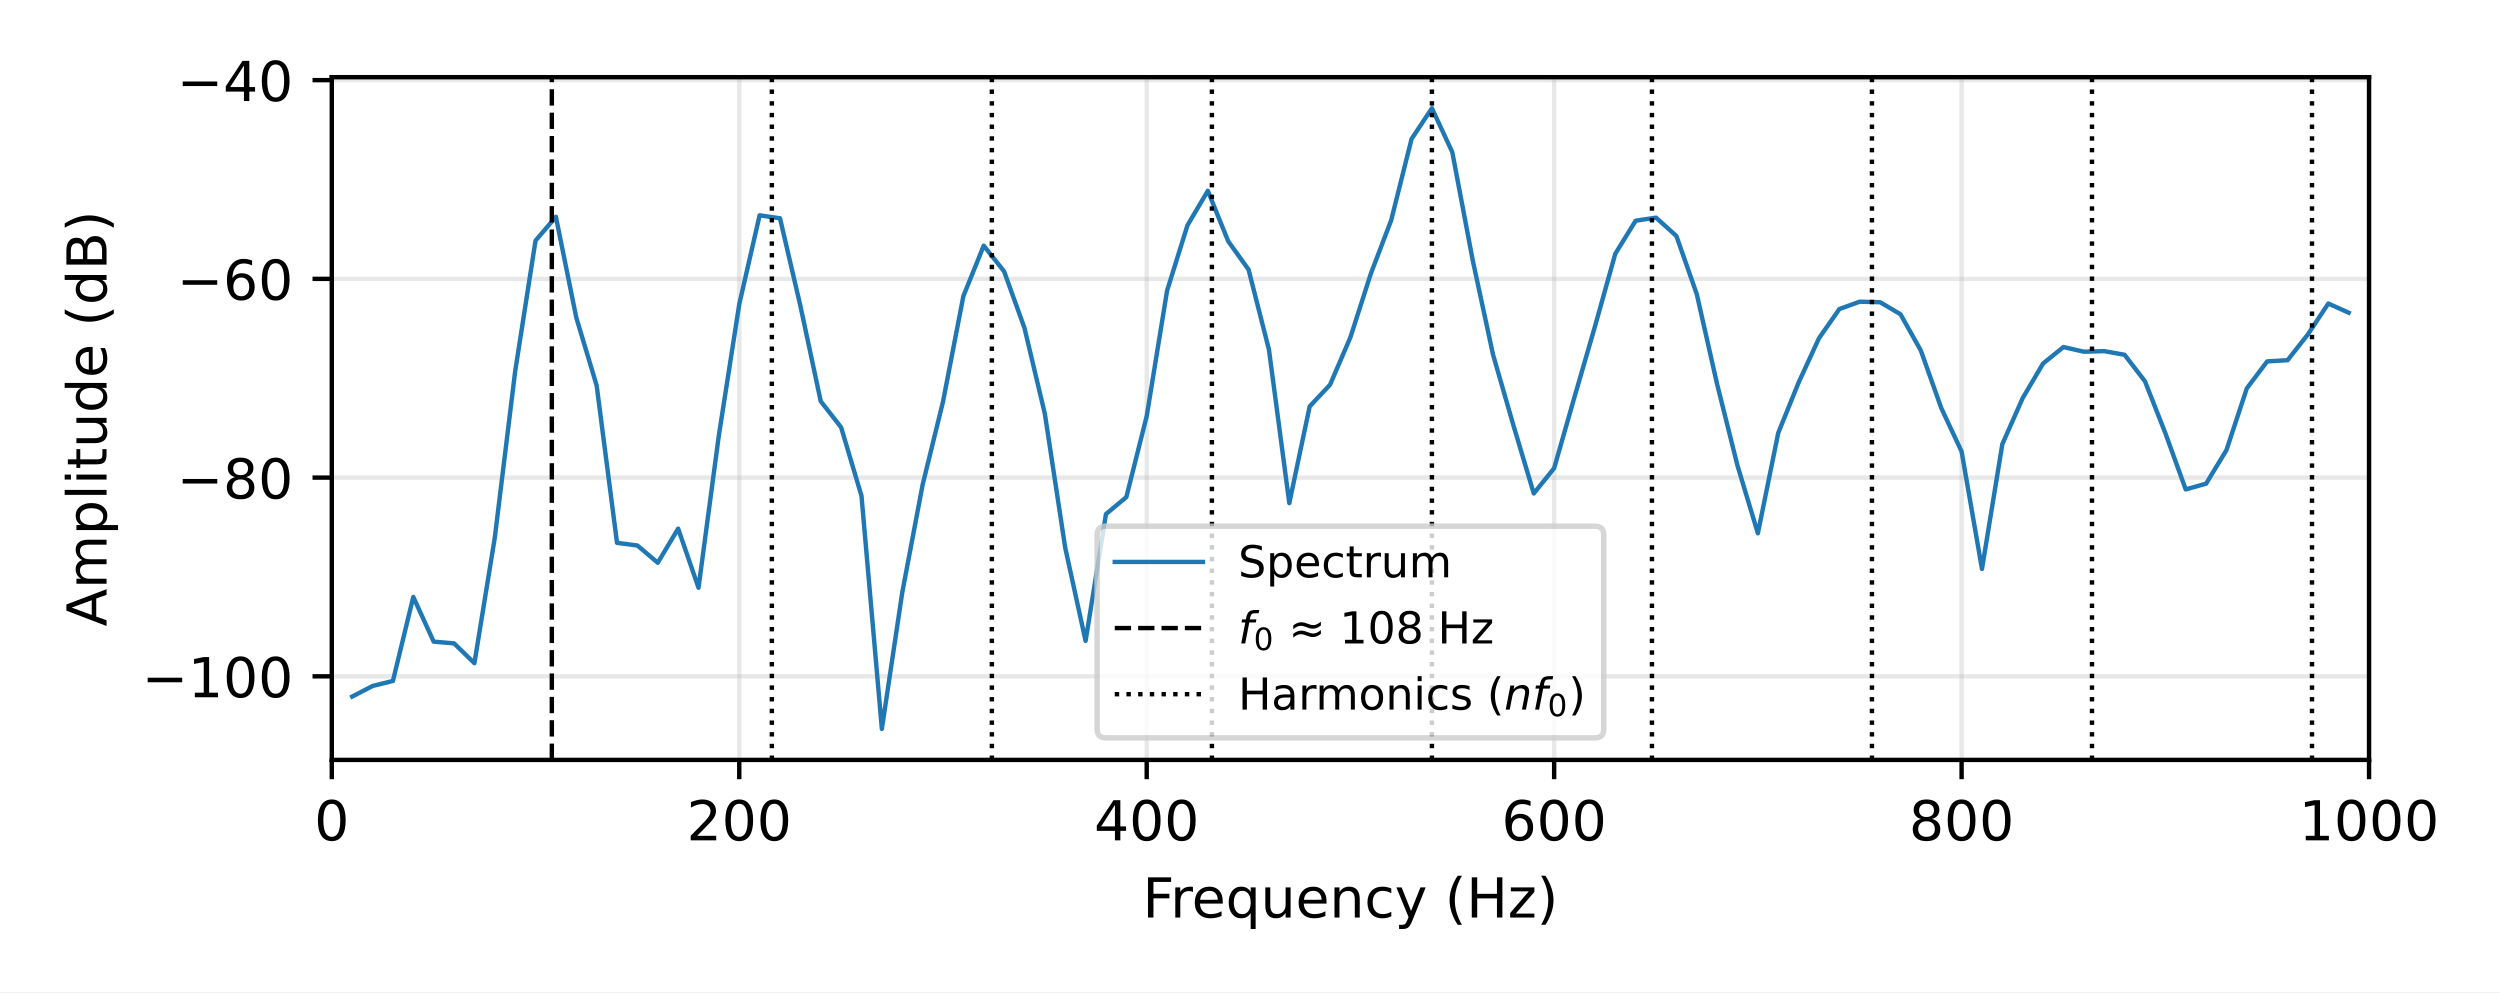
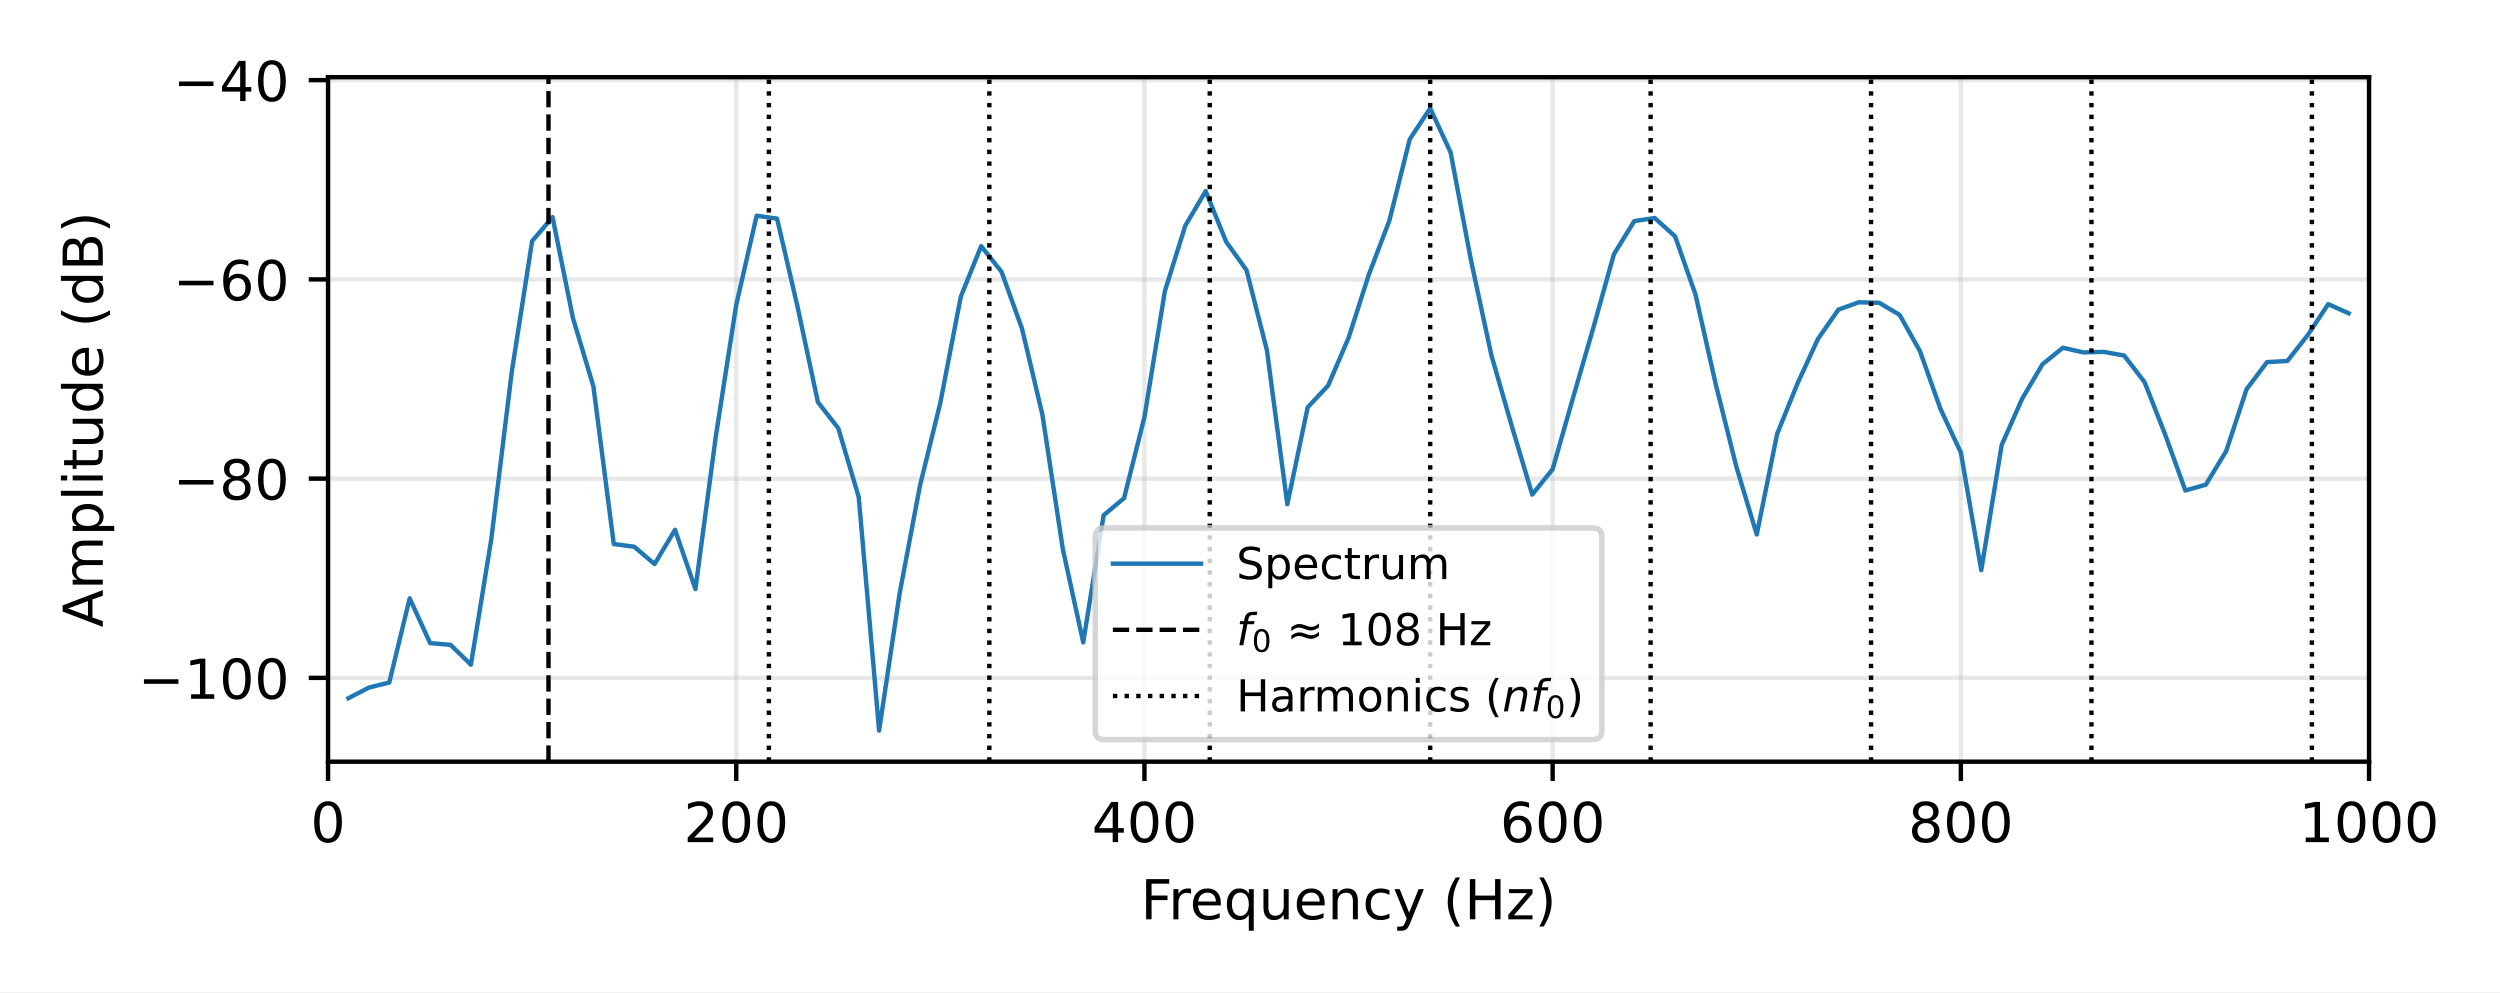
<svg xmlns="http://www.w3.org/2000/svg" xmlns:xlink="http://www.w3.org/1999/xlink" width="453.6pt" height="180pt" viewBox="0 0 453.6 180" version="1.1">
  <defs>
    <style type="text/css">*{stroke-linejoin: round; stroke-linecap: butt}</style>
  </defs>
  <g id="figure_1">
    <g id="patch_1">
      <path d="M 0 180  L 453.6 180  L 453.6 0  L 0 0  z " style="fill: #ffffff" />
    </g>
    <g id="axes_1">
      <g id="patch_2">
-         <path d="M 60.202 137.878  L 429.84 137.878  L 429.84 14.005  L 60.202 14.005  z " style="fill: #ffffff" />
+         <path d="M 59.52 138.2  L 429.84 138.2  L 429.84 14.005  L 59.52 14.005  z " style="fill: #ffffff" />
      </g>
      <g id="matplotlib.axis_1">
        <g id="xtick_1">
          <g id="line2d_1">
-             <path d="M 60.202 137.878  L 60.202 14.005  " clip-path="url(#p011ac6bbc1)" style="fill: none; stroke: #b0b0b0; stroke-opacity: 0.3; stroke-width: 0.8; stroke-linecap: square" />
+             <path d="M 59.52 138.2  L 59.52 14.005  " clip-path="url(#p147ba88e51)" style="fill: none; stroke: #b0b0b0; stroke-opacity: 0.3; stroke-width: 0.8; stroke-linecap: square" />
          </g>
          <g id="line2d_2">
            <defs>
-               <path id="mc3585cb351" d="M 0 0  L 0 3.5  " style="stroke: #000000; stroke-width: 0.8" />
-             </defs>
-             <g>
-               <use xlink:href="#mc3585cb351" x="60.202" y="137.878" style="stroke: #000000; stroke-width: 0.8" />
+               <path id="m2c1918a9ca" d="M 0 0  L 0 3.5  " style="stroke: #000000; stroke-width: 0.8" />
+             </defs>
+             <g>
+               <use xlink:href="#m2c1918a9ca" x="59.52" y="138.2" style="stroke: #000000; stroke-width: 0.8" />
            </g>
          </g>
          <g id="text_1">
-             <g transform="translate(57.02109 152.4753) scale(0.1 -0.1)">
+             <g transform="translate(56.33875 152.7977) scale(0.1 -0.1)">
              <defs>
                <path id="DejaVuSans-13" d="M 2034 4250  Q 1547 4250 1301 3770  Q 1056 3291 1056 2328  Q 1056 1369 1301 889  Q 1547 409 2034 409  Q 2525 409 2770 889  Q 3016 1369 3016 2328  Q 3016 3291 2770 3770  Q 2525 4250 2034 4250  z M 2034 4750  Q 2819 4750 3233 4129  Q 3647 3509 3647 2328  Q 3647 1150 3233 529  Q 2819 -91 2034 -91  Q 1250 -91 836 529  Q 422 1150 422 2328  Q 422 3509 836 4129  Q 1250 4750 2034 4750  z " transform="scale(0.015625)" />
              </defs>
              <use xlink:href="#DejaVuSans-13" />
            </g>
          </g>
        </g>
        <g id="xtick_2">
          <g id="line2d_3">
-             <path d="M 134.13 137.878  L 134.13 14.005  " clip-path="url(#p011ac6bbc1)" style="fill: none; stroke: #b0b0b0; stroke-opacity: 0.3; stroke-width: 0.8; stroke-linecap: square" />
+             <path d="M 133.584 138.2  L 133.584 14.005  " clip-path="url(#p147ba88e51)" style="fill: none; stroke: #b0b0b0; stroke-opacity: 0.3; stroke-width: 0.8; stroke-linecap: square" />
          </g>
          <g id="line2d_4">
            <g>
-               <use xlink:href="#mc3585cb351" x="134.13" y="137.878" style="stroke: #000000; stroke-width: 0.8" />
+               <use xlink:href="#m2c1918a9ca" x="133.584" y="138.2" style="stroke: #000000; stroke-width: 0.8" />
            </g>
          </g>
          <g id="text_2">
-             <g transform="translate(124.5861 152.4753) scale(0.1 -0.1)">
+             <g transform="translate(124.0403 152.7977) scale(0.1 -0.1)">
              <defs>
                <path id="DejaVuSans-15" d="M 1228 531  L 3431 531  L 3431 0  L 469 0  L 469 531  Q 828 903 1448 1529  Q 2069 2156 2228 2338  Q 2531 2678 2651 2914  Q 2772 3150 2772 3378  Q 2772 3750 2511 3984  Q 2250 4219 1831 4219  Q 1534 4219 1204 4116  Q 875 4013 500 3803  L 500 4441  Q 881 4594 1212 4672  Q 1544 4750 1819 4750  Q 2544 4750 2975 4387  Q 3406 4025 3406 3419  Q 3406 3131 3298 2873  Q 3191 2616 2906 2266  Q 2828 2175 2409 1742  Q 1991 1309 1228 531  z " transform="scale(0.015625)" />
              </defs>
              <use xlink:href="#DejaVuSans-15" />
              <use xlink:href="#DejaVuSans-13" transform="translate(63.625 0)" />
              <use xlink:href="#DejaVuSans-13" transform="translate(127.25 0)" />
            </g>
          </g>
        </g>
        <g id="xtick_3">
          <g id="line2d_5">
-             <path d="M 208.057 137.878  L 208.057 14.005  " clip-path="url(#p011ac6bbc1)" style="fill: none; stroke: #b0b0b0; stroke-opacity: 0.3; stroke-width: 0.8; stroke-linecap: square" />
+             <path d="M 207.648 138.2  L 207.648 14.005  " clip-path="url(#p147ba88e51)" style="fill: none; stroke: #b0b0b0; stroke-opacity: 0.3; stroke-width: 0.8; stroke-linecap: square" />
          </g>
          <g id="line2d_6">
            <g>
-               <use xlink:href="#mc3585cb351" x="208.057" y="137.878" style="stroke: #000000; stroke-width: 0.8" />
+               <use xlink:href="#m2c1918a9ca" x="207.648" y="138.2" style="stroke: #000000; stroke-width: 0.8" />
            </g>
          </g>
          <g id="text_3">
-             <g transform="translate(198.5137 152.4753) scale(0.1 -0.1)">
+             <g transform="translate(198.1043 152.7977) scale(0.1 -0.1)">
              <defs>
                <path id="DejaVuSans-17" d="M 2419 4116  L 825 1625  L 2419 1625  L 2419 4116  z M 2253 4666  L 3047 4666  L 3047 1625  L 3713 1625  L 3713 1100  L 3047 1100  L 3047 0  L 2419 0  L 2419 1100  L 313 1100  L 313 1709  L 2253 4666  z " transform="scale(0.015625)" />
              </defs>
              <use xlink:href="#DejaVuSans-17" />
              <use xlink:href="#DejaVuSans-13" transform="translate(63.625 0)" />
              <use xlink:href="#DejaVuSans-13" transform="translate(127.25 0)" />
            </g>
          </g>
        </g>
        <g id="xtick_4">
          <g id="line2d_7">
-             <path d="M 281.985 137.878  L 281.985 14.005  " clip-path="url(#p011ac6bbc1)" style="fill: none; stroke: #b0b0b0; stroke-opacity: 0.3; stroke-width: 0.8; stroke-linecap: square" />
+             <path d="M 281.712 138.2  L 281.712 14.005  " clip-path="url(#p147ba88e51)" style="fill: none; stroke: #b0b0b0; stroke-opacity: 0.3; stroke-width: 0.8; stroke-linecap: square" />
          </g>
          <g id="line2d_8">
            <g>
-               <use xlink:href="#mc3585cb351" x="281.985" y="137.878" style="stroke: #000000; stroke-width: 0.8" />
+               <use xlink:href="#m2c1918a9ca" x="281.712" y="138.2" style="stroke: #000000; stroke-width: 0.8" />
            </g>
          </g>
          <g id="text_4">
-             <g transform="translate(272.4412 152.4753) scale(0.1 -0.1)">
+             <g transform="translate(272.1683 152.7977) scale(0.1 -0.1)">
              <defs>
                <path id="DejaVuSans-19" d="M 2113 2584  Q 1688 2584 1439 2293  Q 1191 2003 1191 1497  Q 1191 994 1439 701  Q 1688 409 2113 409  Q 2538 409 2786 701  Q 3034 994 3034 1497  Q 3034 2003 2786 2293  Q 2538 2584 2113 2584  z M 3366 4563  L 3366 3988  Q 3128 4100 2886 4159  Q 2644 4219 2406 4219  Q 1781 4219 1451 3797  Q 1122 3375 1075 2522  Q 1259 2794 1537 2939  Q 1816 3084 2150 3084  Q 2853 3084 3261 2657  Q 3669 2231 3669 1497  Q 3669 778 3244 343  Q 2819 -91 2113 -91  Q 1303 -91 875 529  Q 447 1150 447 2328  Q 447 3434 972 4092  Q 1497 4750 2381 4750  Q 2619 4750 2861 4703  Q 3103 4656 3366 4563  z " transform="scale(0.015625)" />
              </defs>
              <use xlink:href="#DejaVuSans-19" />
              <use xlink:href="#DejaVuSans-13" transform="translate(63.625 0)" />
              <use xlink:href="#DejaVuSans-13" transform="translate(127.25 0)" />
            </g>
          </g>
        </g>
        <g id="xtick_5">
          <g id="line2d_9">
-             <path d="M 355.912 137.878  L 355.912 14.005  " clip-path="url(#p011ac6bbc1)" style="fill: none; stroke: #b0b0b0; stroke-opacity: 0.3; stroke-width: 0.8; stroke-linecap: square" />
+             <path d="M 355.776 138.2  L 355.776 14.005  " clip-path="url(#p147ba88e51)" style="fill: none; stroke: #b0b0b0; stroke-opacity: 0.3; stroke-width: 0.8; stroke-linecap: square" />
          </g>
          <g id="line2d_10">
            <g>
-               <use xlink:href="#mc3585cb351" x="355.912" y="137.878" style="stroke: #000000; stroke-width: 0.8" />
+               <use xlink:href="#m2c1918a9ca" x="355.776" y="138.2" style="stroke: #000000; stroke-width: 0.8" />
            </g>
          </g>
          <g id="text_5">
-             <g transform="translate(346.3687 152.4753) scale(0.1 -0.1)">
+             <g transform="translate(346.2323 152.7977) scale(0.1 -0.1)">
              <defs>
                <path id="DejaVuSans-1b" d="M 2034 2216  Q 1584 2216 1326 1975  Q 1069 1734 1069 1313  Q 1069 891 1326 650  Q 1584 409 2034 409  Q 2484 409 2743 651  Q 3003 894 3003 1313  Q 3003 1734 2745 1975  Q 2488 2216 2034 2216  z M 1403 2484  Q 997 2584 770 2862  Q 544 3141 544 3541  Q 544 4100 942 4425  Q 1341 4750 2034 4750  Q 2731 4750 3128 4425  Q 3525 4100 3525 3541  Q 3525 3141 3298 2862  Q 3072 2584 2669 2484  Q 3125 2378 3379 2068  Q 3634 1759 3634 1313  Q 3634 634 3220 271  Q 2806 -91 2034 -91  Q 1263 -91 848 271  Q 434 634 434 1313  Q 434 1759 690 2068  Q 947 2378 1403 2484  z M 1172 3481  Q 1172 3119 1398 2916  Q 1625 2713 2034 2713  Q 2441 2713 2670 2916  Q 2900 3119 2900 3481  Q 2900 3844 2670 4047  Q 2441 4250 2034 4250  Q 1625 4250 1398 4047  Q 1172 3844 1172 3481  z " transform="scale(0.015625)" />
              </defs>
              <use xlink:href="#DejaVuSans-1b" />
              <use xlink:href="#DejaVuSans-13" transform="translate(63.625 0)" />
              <use xlink:href="#DejaVuSans-13" transform="translate(127.25 0)" />
            </g>
          </g>
        </g>
        <g id="xtick_6">
          <g id="line2d_11">
-             <path d="M 429.84 137.878  L 429.84 14.005  " clip-path="url(#p011ac6bbc1)" style="fill: none; stroke: #b0b0b0; stroke-opacity: 0.3; stroke-width: 0.8; stroke-linecap: square" />
+             <path d="M 429.84 138.2  L 429.84 14.005  " clip-path="url(#p147ba88e51)" style="fill: none; stroke: #b0b0b0; stroke-opacity: 0.3; stroke-width: 0.8; stroke-linecap: square" />
          </g>
          <g id="line2d_12">
            <g>
-               <use xlink:href="#mc3585cb351" x="429.84" y="137.878" style="stroke: #000000; stroke-width: 0.8" />
+               <use xlink:href="#m2c1918a9ca" x="429.84" y="138.2" style="stroke: #000000; stroke-width: 0.8" />
            </g>
          </g>
          <g id="text_6">
-             <g transform="translate(417.115 152.4753) scale(0.1 -0.1)">
+             <g transform="translate(417.115 152.7977) scale(0.1 -0.1)">
              <defs>
                <path id="DejaVuSans-14" d="M 794 531  L 1825 531  L 1825 4091  L 703 3866  L 703 4441  L 1819 4666  L 2450 4666  L 2450 531  L 3481 531  L 3481 0  L 794 0  L 794 531  z " transform="scale(0.015625)" />
              </defs>
              <use xlink:href="#DejaVuSans-14" />
              <use xlink:href="#DejaVuSans-13" transform="translate(63.625 0)" />
              <use xlink:href="#DejaVuSans-13" transform="translate(127.25 0)" />
              <use xlink:href="#DejaVuSans-13" transform="translate(190.875 0)" />
            </g>
          </g>
        </g>
        <g id="text_7">
-           <g transform="translate(207.3157 166.4753) scale(0.1 -0.1)">
+           <g transform="translate(206.9745 166.7977) scale(0.1 -0.1)">
            <defs>
              <path id="DejaVuSans-29" d="M 628 4666  L 3309 4666  L 3309 4134  L 1259 4134  L 1259 2759  L 3109 2759  L 3109 2228  L 1259 2228  L 1259 0  L 628 0  L 628 4666  z " transform="scale(0.015625)" />
              <path id="DejaVuSans-55" d="M 2631 2963  Q 2534 3019 2420 3045  Q 2306 3072 2169 3072  Q 1681 3072 1420 2755  Q 1159 2438 1159 1844  L 1159 0  L 581 0  L 581 3500  L 1159 3500  L 1159 2956  Q 1341 3275 1631 3429  Q 1922 3584 2338 3584  Q 2397 3584 2469 3576  Q 2541 3569 2628 3553  L 2631 2963  z " transform="scale(0.015625)" />
              <path id="DejaVuSans-48" d="M 3597 1894  L 3597 1613  L 953 1613  Q 991 1019 1311 708  Q 1631 397 2203 397  Q 2534 397 2845 478  Q 3156 559 3463 722  L 3463 178  Q 3153 47 2828 -22  Q 2503 -91 2169 -91  Q 1331 -91 842 396  Q 353 884 353 1716  Q 353 2575 817 3079  Q 1281 3584 2069 3584  Q 2775 3584 3186 3129  Q 3597 2675 3597 1894  z M 3022 2063  Q 3016 2534 2758 2815  Q 2500 3097 2075 3097  Q 1594 3097 1305 2825  Q 1016 2553 972 2059  L 3022 2063  z " transform="scale(0.015625)" />
              <path id="DejaVuSans-54" d="M 947 1747  Q 947 1113 1208 752  Q 1469 391 1925 391  Q 2381 391 2643 752  Q 2906 1113 2906 1747  Q 2906 2381 2643 2742  Q 2381 3103 1925 3103  Q 1469 3103 1208 2742  Q 947 2381 947 1747  z M 2906 525  Q 2725 213 2448 61  Q 2172 -91 1784 -91  Q 1150 -91 751 415  Q 353 922 353 1747  Q 353 2572 751 3078  Q 1150 3584 1784 3584  Q 2172 3584 2448 3432  Q 2725 3281 2906 2969  L 2906 3500  L 3481 3500  L 3481 -1331  L 2906 -1331  L 2906 525  z " transform="scale(0.015625)" />
              <path id="DejaVuSans-58" d="M 544 1381  L 544 3500  L 1119 3500  L 1119 1403  Q 1119 906 1312 657  Q 1506 409 1894 409  Q 2359 409 2629 706  Q 2900 1003 2900 1516  L 2900 3500  L 3475 3500  L 3475 0  L 2900 0  L 2900 538  Q 2691 219 2414 64  Q 2138 -91 1772 -91  Q 1169 -91 856 284  Q 544 659 544 1381  z M 1991 3584  L 1991 3584  z " transform="scale(0.015625)" />
              <path id="DejaVuSans-51" d="M 3513 2113  L 3513 0  L 2938 0  L 2938 2094  Q 2938 2591 2744 2837  Q 2550 3084 2163 3084  Q 1697 3084 1428 2787  Q 1159 2491 1159 1978  L 1159 0  L 581 0  L 581 3500  L 1159 3500  L 1159 2956  Q 1366 3272 1645 3428  Q 1925 3584 2291 3584  Q 2894 3584 3203 3211  Q 3513 2838 3513 2113  z " transform="scale(0.015625)" />
              <path id="DejaVuSans-46" d="M 3122 3366  L 3122 2828  Q 2878 2963 2633 3030  Q 2388 3097 2138 3097  Q 1578 3097 1268 2742  Q 959 2388 959 1747  Q 959 1106 1268 751  Q 1578 397 2138 397  Q 2388 397 2633 464  Q 2878 531 3122 666  L 3122 134  Q 2881 22 2623 -34  Q 2366 -91 2075 -91  Q 1284 -91 818 406  Q 353 903 353 1747  Q 353 2603 823 3093  Q 1294 3584 2113 3584  Q 2378 3584 2631 3529  Q 2884 3475 3122 3366  z " transform="scale(0.015625)" />
              <path id="DejaVuSans-5c" d="M 2059 -325  Q 1816 -950 1584 -1140  Q 1353 -1331 966 -1331  L 506 -1331  L 506 -850  L 844 -850  Q 1081 -850 1212 -737  Q 1344 -625 1503 -206  L 1606 56  L 191 3500  L 800 3500  L 1894 763  L 2988 3500  L 3597 3500  L 2059 -325  z " transform="scale(0.015625)" />
              <path id="DejaVuSans-3" transform="scale(0.015625)" />
              <path id="DejaVuSans-b" d="M 1984 4856  Q 1566 4138 1362 3434  Q 1159 2731 1159 2009  Q 1159 1288 1364 580  Q 1569 -128 1984 -844  L 1484 -844  Q 1016 -109 783 600  Q 550 1309 550 2009  Q 550 2706 781 3412  Q 1013 4119 1484 4856  L 1984 4856  z " transform="scale(0.015625)" />
              <path id="DejaVuSans-2b" d="M 628 4666  L 1259 4666  L 1259 2753  L 3553 2753  L 3553 4666  L 4184 4666  L 4184 0  L 3553 0  L 3553 2222  L 1259 2222  L 1259 0  L 628 0  L 628 4666  z " transform="scale(0.015625)" />
              <path id="DejaVuSans-5d" d="M 353 3500  L 3084 3500  L 3084 2975  L 922 459  L 3084 459  L 3084 0  L 275 0  L 275 525  L 2438 3041  L 353 3041  L 353 3500  z " transform="scale(0.015625)" />
              <path id="DejaVuSans-c" d="M 513 4856  L 1013 4856  Q 1481 4119 1714 3412  Q 1947 2706 1947 2009  Q 1947 1309 1714 600  Q 1481 -109 1013 -844  L 513 -844  Q 928 -128 1133 580  Q 1338 1288 1338 2009  Q 1338 2731 1133 3434  Q 928 4138 513 4856  z " transform="scale(0.015625)" />
            </defs>
            <use xlink:href="#DejaVuSans-29" />
            <use xlink:href="#DejaVuSans-55" transform="translate(50.23438 0)" />
            <use xlink:href="#DejaVuSans-48" transform="translate(89.14062 0)" />
            <use xlink:href="#DejaVuSans-54" transform="translate(150.6719 0)" />
            <use xlink:href="#DejaVuSans-58" transform="translate(214.1562 0)" />
            <use xlink:href="#DejaVuSans-48" transform="translate(277.5312 0)" />
            <use xlink:href="#DejaVuSans-51" transform="translate(339.0625 0)" />
            <use xlink:href="#DejaVuSans-46" transform="translate(402.4375 0)" />
            <use xlink:href="#DejaVuSans-5c" transform="translate(457.4219 0)" />
            <use xlink:href="#DejaVuSans-3" transform="translate(516.6094 0)" />
            <use xlink:href="#DejaVuSans-b" transform="translate(548.3906 0)" />
            <use xlink:href="#DejaVuSans-2b" transform="translate(587.4062 0)" />
            <use xlink:href="#DejaVuSans-5d" transform="translate(662.6094 0)" />
            <use xlink:href="#DejaVuSans-c" transform="translate(715.0938 0)" />
          </g>
        </g>
      </g>
      <g id="matplotlib.axis_2">
        <g id="ytick_1">
          <g id="line2d_13">
-             <path d="M 60.202 122.712  L 429.84 122.712  " clip-path="url(#p011ac6bbc1)" style="fill: none; stroke: #b0b0b0; stroke-opacity: 0.3; stroke-width: 0.8; stroke-linecap: square" />
+             <path d="M 59.52 122.995  L 429.84 122.995  " clip-path="url(#p147ba88e51)" style="fill: none; stroke: #b0b0b0; stroke-opacity: 0.3; stroke-width: 0.8; stroke-linecap: square" />
          </g>
          <g id="line2d_14">
            <defs>
-               <path id="md4357f6dd1" d="M 0 0  L -3.5 0  " style="stroke: #000000; stroke-width: 0.8" />
-             </defs>
-             <g>
-               <use xlink:href="#md4357f6dd1" x="60.202" y="122.712" style="stroke: #000000; stroke-width: 0.8" />
+               <path id="mdaac259643" d="M 0 0  L -3.5 0  " style="stroke: #000000; stroke-width: 0.8" />
+             </defs>
+             <g>
+               <use xlink:href="#mdaac259643" x="59.52" y="122.995" style="stroke: #000000; stroke-width: 0.8" />
            </g>
          </g>
          <g id="text_8">
-             <g transform="translate(25.73516 126.5112) scale(0.1 -0.1)">
+             <g transform="translate(25.05281 126.7941) scale(0.1 -0.1)">
              <defs>
                <path id="DejaVuSans-c9c" d="M 678 2272  L 4684 2272  L 4684 1741  L 678 1741  L 678 2272  z " transform="scale(0.015625)" />
              </defs>
              <use xlink:href="#DejaVuSans-c9c" />
              <use xlink:href="#DejaVuSans-14" transform="translate(83.79688 0)" />
              <use xlink:href="#DejaVuSans-13" transform="translate(147.4219 0)" />
              <use xlink:href="#DejaVuSans-13" transform="translate(211.0469 0)" />
            </g>
          </g>
        </g>
        <g id="ytick_2">
          <g id="line2d_15">
-             <path d="M 60.202 86.654  L 429.84 86.654  " clip-path="url(#p011ac6bbc1)" style="fill: none; stroke: #b0b0b0; stroke-opacity: 0.3; stroke-width: 0.8; stroke-linecap: square" />
+             <path d="M 59.52 86.843  L 429.84 86.843  " clip-path="url(#p147ba88e51)" style="fill: none; stroke: #b0b0b0; stroke-opacity: 0.3; stroke-width: 0.8; stroke-linecap: square" />
          </g>
          <g id="line2d_16">
            <g>
-               <use xlink:href="#md4357f6dd1" x="60.202" y="86.654" style="stroke: #000000; stroke-width: 0.8" />
+               <use xlink:href="#mdaac259643" x="59.52" y="86.843" style="stroke: #000000; stroke-width: 0.8" />
            </g>
          </g>
          <g id="text_9">
-             <g transform="translate(32.09766 90.45236) scale(0.1 -0.1)">
+             <g transform="translate(31.41531 90.64141) scale(0.1 -0.1)">
              <use xlink:href="#DejaVuSans-c9c" />
              <use xlink:href="#DejaVuSans-1b" transform="translate(83.79688 0)" />
              <use xlink:href="#DejaVuSans-13" transform="translate(147.4219 0)" />
            </g>
          </g>
        </g>
        <g id="ytick_3">
          <g id="line2d_17">
-             <path d="M 60.202 50.595  L 429.84 50.595  " clip-path="url(#p011ac6bbc1)" style="fill: none; stroke: #b0b0b0; stroke-opacity: 0.3; stroke-width: 0.8; stroke-linecap: square" />
+             <path d="M 59.52 50.69  L 429.84 50.69  " clip-path="url(#p147ba88e51)" style="fill: none; stroke: #b0b0b0; stroke-opacity: 0.3; stroke-width: 0.8; stroke-linecap: square" />
          </g>
          <g id="line2d_18">
            <g>
-               <use xlink:href="#md4357f6dd1" x="60.202" y="50.595" style="stroke: #000000; stroke-width: 0.8" />
+               <use xlink:href="#mdaac259643" x="59.52" y="50.69" style="stroke: #000000; stroke-width: 0.8" />
            </g>
          </g>
          <g id="text_10">
-             <g transform="translate(32.09766 54.39347) scale(0.1 -0.1)">
+             <g transform="translate(31.41531 54.48868) scale(0.1 -0.1)">
              <use xlink:href="#DejaVuSans-c9c" />
              <use xlink:href="#DejaVuSans-19" transform="translate(83.79688 0)" />
              <use xlink:href="#DejaVuSans-13" transform="translate(147.4219 0)" />
            </g>
          </g>
        </g>
        <g id="ytick_4">
          <g id="line2d_19">
-             <path d="M 60.202 14.536  L 429.84 14.536  " clip-path="url(#p011ac6bbc1)" style="fill: none; stroke: #b0b0b0; stroke-opacity: 0.3; stroke-width: 0.8; stroke-linecap: square" />
+             <path d="M 59.52 14.537  L 429.84 14.537  " clip-path="url(#p147ba88e51)" style="fill: none; stroke: #b0b0b0; stroke-opacity: 0.3; stroke-width: 0.8; stroke-linecap: square" />
          </g>
          <g id="line2d_20">
            <g>
-               <use xlink:href="#md4357f6dd1" x="60.202" y="14.536" style="stroke: #000000; stroke-width: 0.8" />
+               <use xlink:href="#mdaac259643" x="59.52" y="14.537" style="stroke: #000000; stroke-width: 0.8" />
            </g>
          </g>
          <g id="text_11">
-             <g transform="translate(32.09766 18.33458) scale(0.1 -0.1)">
+             <g transform="translate(31.41531 18.33596) scale(0.1 -0.1)">
              <use xlink:href="#DejaVuSans-c9c" />
              <use xlink:href="#DejaVuSans-17" transform="translate(83.79688 0)" />
              <use xlink:href="#DejaVuSans-13" transform="translate(147.4219 0)" />
            </g>
          </g>
        </g>
        <g id="text_12">
-           <g transform="translate(19.33281 113.6594) rotate(-90) scale(0.1 -0.1)">
+           <g transform="translate(18.65047 113.8206) rotate(-90) scale(0.1 -0.1)">
            <defs>
              <path id="DejaVuSans-24" d="M 2188 4044  L 1331 1722  L 3047 1722  L 2188 4044  z M 1831 4666  L 2547 4666  L 4325 0  L 3669 0  L 3244 1197  L 1141 1197  L 716 0  L 50 0  L 1831 4666  z " transform="scale(0.015625)" />
              <path id="DejaVuSans-50" d="M 3328 2828  Q 3544 3216 3844 3400  Q 4144 3584 4550 3584  Q 5097 3584 5394 3201  Q 5691 2819 5691 2113  L 5691 0  L 5113 0  L 5113 2094  Q 5113 2597 4934 2840  Q 4756 3084 4391 3084  Q 3944 3084 3684 2787  Q 3425 2491 3425 1978  L 3425 0  L 2847 0  L 2847 2094  Q 2847 2600 2669 2842  Q 2491 3084 2119 3084  Q 1678 3084 1418 2786  Q 1159 2488 1159 1978  L 1159 0  L 581 0  L 581 3500  L 1159 3500  L 1159 2956  Q 1356 3278 1631 3431  Q 1906 3584 2284 3584  Q 2666 3584 2933 3390  Q 3200 3197 3328 2828  z " transform="scale(0.015625)" />
              <path id="DejaVuSans-53" d="M 1159 525  L 1159 -1331  L 581 -1331  L 581 3500  L 1159 3500  L 1159 2969  Q 1341 3281 1617 3432  Q 1894 3584 2278 3584  Q 2916 3584 3314 3078  Q 3713 2572 3713 1747  Q 3713 922 3314 415  Q 2916 -91 2278 -91  Q 1894 -91 1617 61  Q 1341 213 1159 525  z M 3116 1747  Q 3116 2381 2855 2742  Q 2594 3103 2138 3103  Q 1681 3103 1420 2742  Q 1159 2381 1159 1747  Q 1159 1113 1420 752  Q 1681 391 2138 391  Q 2594 391 2855 752  Q 3116 1113 3116 1747  z " transform="scale(0.015625)" />
              <path id="DejaVuSans-4f" d="M 603 4863  L 1178 4863  L 1178 0  L 603 0  L 603 4863  z " transform="scale(0.015625)" />
              <path id="DejaVuSans-4c" d="M 603 3500  L 1178 3500  L 1178 0  L 603 0  L 603 3500  z M 603 4863  L 1178 4863  L 1178 4134  L 603 4134  L 603 4863  z " transform="scale(0.015625)" />
              <path id="DejaVuSans-57" d="M 1172 4494  L 1172 3500  L 2356 3500  L 2356 3053  L 1172 3053  L 1172 1153  Q 1172 725 1289 603  Q 1406 481 1766 481  L 2356 481  L 2356 0  L 1766 0  Q 1100 0 847 248  Q 594 497 594 1153  L 594 3053  L 172 3053  L 172 3500  L 594 3500  L 594 4494  L 1172 4494  z " transform="scale(0.015625)" />
              <path id="DejaVuSans-47" d="M 2906 2969  L 2906 4863  L 3481 4863  L 3481 0  L 2906 0  L 2906 525  Q 2725 213 2448 61  Q 2172 -91 1784 -91  Q 1150 -91 751 415  Q 353 922 353 1747  Q 353 2572 751 3078  Q 1150 3584 1784 3584  Q 2172 3584 2448 3432  Q 2725 3281 2906 2969  z M 947 1747  Q 947 1113 1208 752  Q 1469 391 1925 391  Q 2381 391 2643 752  Q 2906 1113 2906 1747  Q 2906 2381 2643 2742  Q 2381 3103 1925 3103  Q 1469 3103 1208 2742  Q 947 2381 947 1747  z " transform="scale(0.015625)" />
              <path id="DejaVuSans-25" d="M 1259 2228  L 1259 519  L 2272 519  Q 2781 519 3026 730  Q 3272 941 3272 1375  Q 3272 1813 3026 2020  Q 2781 2228 2272 2228  L 1259 2228  z M 1259 4147  L 1259 2741  L 2194 2741  Q 2656 2741 2882 2914  Q 3109 3088 3109 3444  Q 3109 3797 2882 3972  Q 2656 4147 2194 4147  L 1259 4147  z M 628 4666  L 2241 4666  Q 2963 4666 3353 4366  Q 3744 4066 3744 3513  Q 3744 3084 3544 2831  Q 3344 2578 2956 2516  Q 3422 2416 3680 2098  Q 3938 1781 3938 1306  Q 3938 681 3513 340  Q 3088 0 2303 0  L 628 0  L 628 4666  z " transform="scale(0.015625)" />
            </defs>
            <use xlink:href="#DejaVuSans-24" />
            <use xlink:href="#DejaVuSans-50" transform="translate(68.40625 0)" />
            <use xlink:href="#DejaVuSans-53" transform="translate(165.8125 0)" />
            <use xlink:href="#DejaVuSans-4f" transform="translate(229.2969 0)" />
            <use xlink:href="#DejaVuSans-4c" transform="translate(257.0781 0)" />
            <use xlink:href="#DejaVuSans-57" transform="translate(284.8594 0)" />
            <use xlink:href="#DejaVuSans-58" transform="translate(324.0625 0)" />
            <use xlink:href="#DejaVuSans-47" transform="translate(387.4375 0)" />
            <use xlink:href="#DejaVuSans-48" transform="translate(450.9219 0)" />
            <use xlink:href="#DejaVuSans-3" transform="translate(512.4531 0)" />
            <use xlink:href="#DejaVuSans-b" transform="translate(544.2344 0)" />
            <use xlink:href="#DejaVuSans-47" transform="translate(583.25 0)" />
            <use xlink:href="#DejaVuSans-25" transform="translate(646.7344 0)" />
            <use xlink:href="#DejaVuSans-c" transform="translate(715.3438 0)" />
          </g>
        </g>
      </g>
      <g id="line2d_21">
-         <path d="M 63.899 126.387  L 67.595 124.466  L 71.291 123.549  L 74.988 108.31  L 78.684 116.421  L 82.381 116.733  L 86.077 120.326  L 89.773 97.562  L 93.47 67.376  L 97.166 43.658  L 100.862 39.338  L 104.559 57.621  L 108.255 69.939  L 111.952 98.495  L 115.648 98.978  L 119.344 102.106  L 123.041 95.919  L 126.737 106.639  L 130.433 78.974  L 134.13 55.205  L 137.826 39.068  L 141.523 39.605  L 145.219 55.491  L 148.915 72.802  L 152.612 77.541  L 156.308 89.97  L 160.005 132.247  L 163.701 107.524  L 167.397 87.969  L 171.094 72.902  L 174.79 53.746  L 178.486 44.576  L 182.183 49.242  L 185.879 59.506  L 189.576 75.072  L 193.272 99.383  L 196.968 116.288  L 200.665 93.276  L 204.361 90.196  L 208.057 75.508  L 211.754 52.743  L 215.45 40.89  L 219.147 34.618  L 222.843 43.768  L 226.539 48.919  L 230.236 63.425  L 233.932 91.288  L 237.628 73.739  L 241.325 69.802  L 245.021 61.192  L 248.718 49.669  L 252.414 39.972  L 256.11 25.221  L 259.807 19.636  L 263.503 27.612  L 267.199 47.173  L 270.896 64.343  L 274.592 77.17  L 278.289 89.536  L 281.985 84.941  L 285.681 72.016  L 289.378 59.271  L 293.074 46.05  L 296.77 40.047  L 300.467 39.489  L 304.163 42.816  L 307.86 53.357  L 311.556 69.721  L 315.252 84.489  L 318.949 96.763  L 322.645 78.546  L 326.341 69.406  L 330.038 61.365  L 333.734 56.074  L 337.431 54.739  L 341.127 54.834  L 344.823 57.016  L 348.52 63.613  L 352.216 74.022  L 355.912 81.933  L 359.609 103.227  L 363.305 80.578  L 367.002 72.219  L 370.698 65.949  L 374.394 62.967  L 378.091 63.812  L 381.787 63.712  L 385.483 64.373  L 389.18 69.179  L 392.876 78.571  L 396.573 88.799  L 400.269 87.757  L 403.965 81.673  L 407.662 70.462  L 411.358 65.57  L 415.054 65.358  L 418.751 60.659  L 422.447 55.075  L 426.144 56.734  " clip-path="url(#p011ac6bbc1)" style="fill: none; stroke: #1f77b4; stroke-width: 0.8; stroke-linecap: square" />
+         <path d="M 63.223 126.679  L 66.926 124.754  L 70.63 123.834  L 74.333 108.556  L 78.036 116.687  L 81.739 117.001  L 85.442 120.602  L 89.146 97.779  L 92.849 67.515  L 96.552 43.735  L 100.255 39.404  L 103.958 57.734  L 107.662 70.084  L 111.365 98.715  L 115.068 99.199  L 118.771 102.335  L 122.474 96.132  L 126.178 106.88  L 129.881 79.143  L 133.584 55.313  L 137.287 39.134  L 140.99 39.671  L 144.694 55.599  L 148.397 72.955  L 152.1 77.707  L 155.803 90.168  L 159.506 132.555  L 163.21 107.768  L 166.913 88.161  L 170.616 73.056  L 174.319 53.849  L 178.022 44.655  L 181.726 49.333  L 185.429 59.625  L 189.132 75.231  L 192.835 99.605  L 196.538 116.554  L 200.242 93.483  L 203.945 90.394  L 207.648 75.668  L 211.351 52.844  L 215.054 40.96  L 218.758 34.671  L 222.461 43.845  L 226.164 49.01  L 229.867 63.554  L 233.57 91.49  L 237.274 73.894  L 240.977 69.947  L 244.68 61.314  L 248.383 49.762  L 252.086 40.039  L 255.79 25.25  L 259.493 19.65  L 263.196 27.647  L 266.899 47.259  L 270.602 64.474  L 274.306 77.334  L 278.009 89.733  L 281.712 85.126  L 285.415 72.167  L 289.118 59.389  L 292.822 46.134  L 296.525 40.115  L 300.228 39.555  L 303.931 42.891  L 307.634 53.459  L 311.338 69.866  L 315.041 84.672  L 318.744 96.979  L 322.447 78.714  L 326.15 69.551  L 329.854 61.488  L 333.557 56.183  L 337.26 54.845  L 340.963 54.94  L 344.666 57.128  L 348.37 63.742  L 352.073 74.178  L 355.776 82.11  L 359.479 103.459  L 363.182 80.751  L 366.886 72.371  L 370.589 66.084  L 374.292 63.095  L 377.995 63.942  L 381.698 63.842  L 385.402 64.504  L 389.105 69.323  L 392.808 78.739  L 396.511 88.993  L 400.214 87.949  L 403.918 81.85  L 407.621 70.609  L 411.324 65.704  L 415.027 65.491  L 418.73 60.78  L 422.434 55.181  L 426.137 56.845  " clip-path="url(#p147ba88e51)" style="fill: none; stroke: #1f77b4; stroke-width: 0.8; stroke-linecap: square" />
      </g>
      <g id="line2d_22">
-         <path d="M 100.123 137.878  L 100.123 14.005  " clip-path="url(#p011ac6bbc1)" style="fill: none; stroke-dasharray: 2.96,1.28; stroke-dashoffset: 0; stroke: #000000; stroke-width: 0.8" />
+         <path d="M 99.515 138.2  L 99.515 14.005  " clip-path="url(#p147ba88e51)" style="fill: none; stroke-dasharray: 2.96,1.28; stroke-dashoffset: 0; stroke: #000000; stroke-width: 0.8" />
      </g>
      <g id="LineCollection_1">
-         <path d="M 140.044 137.878  L 140.044 14.005  " clip-path="url(#p011ac6bbc1)" style="fill: none; stroke-dasharray: 0.8,1.32; stroke-dashoffset: 0; stroke: #000000; stroke-width: 0.8" />
-         <path d="M 179.965 137.878  L 179.965 14.005  " clip-path="url(#p011ac6bbc1)" style="fill: none; stroke-dasharray: 0.8,1.32; stroke-dashoffset: 0; stroke: #000000; stroke-width: 0.8" />
-         <path d="M 219.886 137.878  L 219.886 14.005  " clip-path="url(#p011ac6bbc1)" style="fill: none; stroke-dasharray: 0.8,1.32; stroke-dashoffset: 0; stroke: #000000; stroke-width: 0.8" />
-         <path d="M 259.807 137.878  L 259.807 14.005  " clip-path="url(#p011ac6bbc1)" style="fill: none; stroke-dasharray: 0.8,1.32; stroke-dashoffset: 0; stroke: #000000; stroke-width: 0.8" />
-         <path d="M 299.728 137.878  L 299.728 14.005  " clip-path="url(#p011ac6bbc1)" style="fill: none; stroke-dasharray: 0.8,1.32; stroke-dashoffset: 0; stroke: #000000; stroke-width: 0.8" />
-         <path d="M 339.648 137.878  L 339.648 14.005  " clip-path="url(#p011ac6bbc1)" style="fill: none; stroke-dasharray: 0.8,1.32; stroke-dashoffset: 0; stroke: #000000; stroke-width: 0.8" />
-         <path d="M 379.569 137.878  L 379.569 14.005  " clip-path="url(#p011ac6bbc1)" style="fill: none; stroke-dasharray: 0.8,1.32; stroke-dashoffset: 0; stroke: #000000; stroke-width: 0.8" />
-         <path d="M 419.49 137.878  L 419.49 14.005  " clip-path="url(#p011ac6bbc1)" style="fill: none; stroke-dasharray: 0.8,1.32; stroke-dashoffset: 0; stroke: #000000; stroke-width: 0.8" />
+         <path d="M 139.509 138.2  L 139.509 14.005  " clip-path="url(#p147ba88e51)" style="fill: none; stroke-dasharray: 0.8,1.32; stroke-dashoffset: 0; stroke: #000000; stroke-width: 0.8" />
+         <path d="M 179.504 138.2  L 179.504 14.005  " clip-path="url(#p147ba88e51)" style="fill: none; stroke-dasharray: 0.8,1.32; stroke-dashoffset: 0; stroke: #000000; stroke-width: 0.8" />
+         <path d="M 219.498 138.2  L 219.498 14.005  " clip-path="url(#p147ba88e51)" style="fill: none; stroke-dasharray: 0.8,1.32; stroke-dashoffset: 0; stroke: #000000; stroke-width: 0.8" />
+         <path d="M 259.493 138.2  L 259.493 14.005  " clip-path="url(#p147ba88e51)" style="fill: none; stroke-dasharray: 0.8,1.32; stroke-dashoffset: 0; stroke: #000000; stroke-width: 0.8" />
+         <path d="M 299.487 138.2  L 299.487 14.005  " clip-path="url(#p147ba88e51)" style="fill: none; stroke-dasharray: 0.8,1.32; stroke-dashoffset: 0; stroke: #000000; stroke-width: 0.8" />
+         <path d="M 339.482 138.2  L 339.482 14.005  " clip-path="url(#p147ba88e51)" style="fill: none; stroke-dasharray: 0.8,1.32; stroke-dashoffset: 0; stroke: #000000; stroke-width: 0.8" />
+         <path d="M 379.476 138.2  L 379.476 14.005  " clip-path="url(#p147ba88e51)" style="fill: none; stroke-dasharray: 0.8,1.32; stroke-dashoffset: 0; stroke: #000000; stroke-width: 0.8" />
+         <path d="M 419.471 138.2  L 419.471 14.005  " clip-path="url(#p147ba88e51)" style="fill: none; stroke-dasharray: 0.8,1.32; stroke-dashoffset: 0; stroke: #000000; stroke-width: 0.8" />
      </g>
      <g id="patch_3">
-         <path d="M 60.202 137.878  L 60.202 14.005  " style="fill: none; stroke: #000000; stroke-width: 0.8; stroke-linejoin: miter; stroke-linecap: square" />
+         <path d="M 59.52 138.2  L 59.52 14.005  " style="fill: none; stroke: #000000; stroke-width: 0.8; stroke-linejoin: miter; stroke-linecap: square" />
      </g>
      <g id="patch_4">
-         <path d="M 429.84 137.878  L 429.84 14.005  " style="fill: none; stroke: #000000; stroke-width: 0.8; stroke-linejoin: miter; stroke-linecap: square" />
+         <path d="M 429.84 138.2  L 429.84 14.005  " style="fill: none; stroke: #000000; stroke-width: 0.8; stroke-linejoin: miter; stroke-linecap: square" />
      </g>
      <g id="patch_5">
-         <path d="M 60.202 137.878  L 429.84 137.878  " style="fill: none; stroke: #000000; stroke-width: 0.8; stroke-linejoin: miter; stroke-linecap: square" />
+         <path d="M 59.52 138.2  L 429.84 138.2  " style="fill: none; stroke: #000000; stroke-width: 0.8; stroke-linejoin: miter; stroke-linecap: square" />
      </g>
      <g id="patch_6">
-         <path d="M 60.202 14.005  L 429.84 14.005  " style="fill: none; stroke: #000000; stroke-width: 0.8; stroke-linejoin: miter; stroke-linecap: square" />
+         <path d="M 59.52 14.005  L 429.84 14.005  " style="fill: none; stroke: #000000; stroke-width: 0.8; stroke-linejoin: miter; stroke-linecap: square" />
      </g>
      <g id="legend_1">
        <g id="patch_7">
-           <path d="M 200.661 133.878  L 289.381 133.878  Q 290.981 133.878 290.981 132.278  L 290.981 97.073  Q 290.981 95.473 289.381 95.473  L 200.661 95.473  Q 199.061 95.473 199.061 97.073  L 199.061 132.278  Q 199.061 133.878 200.661 133.878  z " style="fill: #ffffff; opacity: 0.8; stroke: #cccccc; stroke-linejoin: miter" />
+           <path d="M 200.32 134.2  L 289.04 134.2  Q 290.64 134.2 290.64 132.6  L 290.64 97.396  Q 290.64 95.796 289.04 95.796  L 200.32 95.796  Q 198.72 95.796 198.72 97.396  L 198.72 132.6  Q 198.72 134.2 200.32 134.2  z " style="fill: #ffffff; opacity: 0.8; stroke: #cccccc; stroke-linejoin: miter" />
        </g>
        <g id="line2d_23">
-           <path d="M 202.261 101.952  L 210.261 101.952  L 218.261 101.952  " style="fill: none; stroke: #1f77b4; stroke-width: 0.8; stroke-linecap: square" />
+           <path d="M 201.92 102.274  L 209.92 102.274  L 217.92 102.274  " style="fill: none; stroke: #1f77b4; stroke-width: 0.8; stroke-linecap: square" />
        </g>
        <g id="text_13">
-           <g transform="translate(224.6612 104.752) scale(0.08 -0.08)">
+           <g transform="translate(224.32 105.0744) scale(0.08 -0.08)">
            <defs>
              <path id="DejaVuSans-36" d="M 3425 4513  L 3425 3897  Q 3066 4069 2747 4153  Q 2428 4238 2131 4238  Q 1616 4238 1336 4038  Q 1056 3838 1056 3469  Q 1056 3159 1242 3001  Q 1428 2844 1947 2747  L 2328 2669  Q 3034 2534 3370 2195  Q 3706 1856 3706 1288  Q 3706 609 3251 259  Q 2797 -91 1919 -91  Q 1588 -91 1214 -16  Q 841 59 441 206  L 441 856  Q 825 641 1194 531  Q 1563 422 1919 422  Q 2459 422 2753 634  Q 3047 847 3047 1241  Q 3047 1584 2836 1778  Q 2625 1972 2144 2069  L 1759 2144  Q 1053 2284 737 2584  Q 422 2884 422 3419  Q 422 4038 858 4394  Q 1294 4750 2059 4750  Q 2388 4750 2728 4690  Q 3069 4631 3425 4513  z " transform="scale(0.015625)" />
            </defs>
            <use xlink:href="#DejaVuSans-36" />
            <use xlink:href="#DejaVuSans-53" transform="translate(63.48438 0)" />
            <use xlink:href="#DejaVuSans-48" transform="translate(126.9688 0)" />
            <use xlink:href="#DejaVuSans-46" transform="translate(188.5 0)" />
            <use xlink:href="#DejaVuSans-57" transform="translate(243.4844 0)" />
            <use xlink:href="#DejaVuSans-55" transform="translate(282.6875 0)" />
            <use xlink:href="#DejaVuSans-58" transform="translate(323.7969 0)" />
            <use xlink:href="#DejaVuSans-50" transform="translate(387.1719 0)" />
          </g>
        </g>
        <g id="line2d_24">
-           <path d="M 202.261 113.954  L 210.261 113.954  L 218.261 113.954  " style="fill: none; stroke-dasharray: 2.96,1.28; stroke-dashoffset: 0; stroke: #000000; stroke-width: 0.8" />
+           <path d="M 201.92 114.276  L 209.92 114.276  L 217.92 114.276  " style="fill: none; stroke-dasharray: 2.96,1.28; stroke-dashoffset: 0; stroke: #000000; stroke-width: 0.8" />
        </g>
        <g id="text_14">
-           <g transform="translate(224.6612 116.7539) scale(0.08 -0.08)">
+           <g transform="translate(224.32 117.0763) scale(0.08 -0.08)">
            <defs>
              <path id="DejaVuSans-Oblique-49" d="M 3059 4863  L 2969 4384  L 2419 4384  Q 2106 4384 1964 4261  Q 1822 4138 1753 3809  L 1691 3500  L 2638 3500  L 2553 3053  L 1606 3053  L 1013 0  L 434 0  L 1031 3053  L 481 3053  L 563 3500  L 1113 3500  L 1159 3744  Q 1278 4363 1576 4613  Q 1875 4863 2516 4863  L 3059 4863  z " transform="scale(0.015625)" />
              <path id="DejaVuSans-cd2" d="M 4684 1947  L 4684 1388  Q 4356 1144 4076 1036  Q 3797 928 3494 928  Q 3150 928 2694 1113  Q 2663 1125 2641 1134  Q 2622 1141 2575 1159  Q 2091 1350 1797 1350  Q 1522 1350 1253 1231  Q 984 1113 678 850  L 678 1409  Q 1006 1653 1286 1761  Q 1566 1869 1869 1869  Q 2213 1869 2672 1684  Q 2706 1669 2722 1663  Q 2741 1656 2788 1638  Q 3272 1447 3566 1447  Q 3834 1447 4098 1564  Q 4363 1681 4684 1947  z M 4684 3163  L 4684 2606  Q 4356 2359 4076 2251  Q 3797 2144 3494 2144  Q 3150 2144 2694 2328  Q 2663 2341 2641 2350  Q 2622 2356 2575 2375  Q 2091 2566 1797 2566  Q 1522 2566 1253 2447  Q 984 2328 678 2069  L 678 2625  Q 1006 2869 1286 2976  Q 1566 3084 1869 3084  Q 2213 3084 2672 2900  Q 2703 2888 2719 2881  Q 2741 2872 2788 2853  Q 3272 2663 3566 2663  Q 3834 2663 4098 2780  Q 4363 2897 4684 3163  z " transform="scale(0.015625)" />
            </defs>
            <use xlink:href="#DejaVuSans-Oblique-49" transform="translate(0 0.015625)" />
            <use xlink:href="#DejaVuSans-13" transform="translate(35.20508 -14.98433) scale(0.7)" />
            <use xlink:href="#DejaVuSans-3" transform="translate(82.47559 0.015625)" />
            <use xlink:href="#DejaVuSans-cd2" transform="translate(114.2627 0.015625)" />
            <use xlink:href="#DejaVuSans-3" transform="translate(198.0518 0.015625)" />
            <use xlink:href="#DejaVuSans-14" transform="translate(229.8389 0.015625)" />
            <use xlink:href="#DejaVuSans-13" transform="translate(293.4619 0.015625)" />
            <use xlink:href="#DejaVuSans-1b" transform="translate(357.085 0.015625)" />
            <use xlink:href="#DejaVuSans-3" transform="translate(420.708 0.015625)" />
            <use xlink:href="#DejaVuSans-2b" transform="translate(452.4951 0.015625)" />
            <use xlink:href="#DejaVuSans-5d" transform="translate(527.6904 0.015625)" />
          </g>
        </g>
        <g id="line2d_25">
-           <path d="M 202.261 125.956  L 218.261 125.956  " style="fill: none; stroke-dasharray: 0.8,1.32; stroke-dashoffset: 0; stroke: #000000; stroke-width: 0.8" />
+           <path d="M 201.92 126.278  L 217.92 126.278  " style="fill: none; stroke-dasharray: 0.8,1.32; stroke-dashoffset: 0; stroke: #000000; stroke-width: 0.8" />
        </g>
        <g id="text_15">
-           <g transform="translate(224.6612 128.7558) scale(0.08 -0.08)">
+           <g transform="translate(224.32 129.0781) scale(0.08 -0.08)">
            <defs>
              <path id="DejaVuSans-44" d="M 2194 1759  Q 1497 1759 1228 1600  Q 959 1441 959 1056  Q 959 750 1161 570  Q 1363 391 1709 391  Q 2188 391 2477 730  Q 2766 1069 2766 1631  L 2766 1759  L 2194 1759  z M 3341 1997  L 3341 0  L 2766 0  L 2766 531  Q 2569 213 2275 61  Q 1981 -91 1556 -91  Q 1019 -91 701 211  Q 384 513 384 1019  Q 384 1609 779 1909  Q 1175 2209 1959 2209  L 2766 2209  L 2766 2266  Q 2766 2663 2505 2880  Q 2244 3097 1772 3097  Q 1472 3097 1187 3025  Q 903 2953 641 2809  L 641 3341  Q 956 3463 1253 3523  Q 1550 3584 1831 3584  Q 2591 3584 2966 3190  Q 3341 2797 3341 1997  z " transform="scale(0.015625)" />
              <path id="DejaVuSans-52" d="M 1959 3097  Q 1497 3097 1228 2736  Q 959 2375 959 1747  Q 959 1119 1226 758  Q 1494 397 1959 397  Q 2419 397 2687 759  Q 2956 1122 2956 1747  Q 2956 2369 2687 2733  Q 2419 3097 1959 3097  z M 1959 3584  Q 2709 3584 3137 3096  Q 3566 2609 3566 1747  Q 3566 888 3137 398  Q 2709 -91 1959 -91  Q 1206 -91 779 398  Q 353 888 353 1747  Q 353 2609 779 3096  Q 1206 3584 1959 3584  z " transform="scale(0.015625)" />
              <path id="DejaVuSans-56" d="M 2834 3397  L 2834 2853  Q 2591 2978 2328 3040  Q 2066 3103 1784 3103  Q 1356 3103 1142 2972  Q 928 2841 928 2578  Q 928 2378 1081 2264  Q 1234 2150 1697 2047  L 1894 2003  Q 2506 1872 2764 1633  Q 3022 1394 3022 966  Q 3022 478 2636 193  Q 2250 -91 1575 -91  Q 1294 -91 989 -36  Q 684 19 347 128  L 347 722  Q 666 556 975 473  Q 1284 391 1588 391  Q 1994 391 2212 530  Q 2431 669 2431 922  Q 2431 1156 2273 1281  Q 2116 1406 1581 1522  L 1381 1569  Q 847 1681 609 1914  Q 372 2147 372 2553  Q 372 3047 722 3315  Q 1072 3584 1716 3584  Q 2034 3584 2315 3537  Q 2597 3491 2834 3397  z " transform="scale(0.015625)" />
              <path id="DejaVuSans-Oblique-51" d="M 3566 2113  L 3156 0  L 2578 0  L 2988 2091  Q 3016 2238 3031 2350  Q 3047 2463 3047 2528  Q 3047 2791 2881 2937  Q 2716 3084 2419 3084  Q 1956 3084 1622 2776  Q 1288 2469 1184 1941  L 800 0  L 225 0  L 903 3500  L 1478 3500  L 1363 2950  Q 1603 3253 1940 3418  Q 2278 3584 2650 3584  Q 3113 3584 3367 3334  Q 3622 3084 3622 2631  Q 3622 2519 3608 2391  Q 3594 2263 3566 2113  z " transform="scale(0.015625)" />
            </defs>
            <use xlink:href="#DejaVuSans-2b" transform="translate(0 0.015625)" />
            <use xlink:href="#DejaVuSans-44" transform="translate(75.19531 0.015625)" />
            <use xlink:href="#DejaVuSans-55" transform="translate(136.4746 0.015625)" />
            <use xlink:href="#DejaVuSans-50" transform="translate(175.5879 0.015625)" />
            <use xlink:href="#DejaVuSans-52" transform="translate(273 0.015625)" />
            <use xlink:href="#DejaVuSans-51" transform="translate(334.1816 0.015625)" />
            <use xlink:href="#DejaVuSans-4c" transform="translate(397.5605 0.015625)" />
            <use xlink:href="#DejaVuSans-46" transform="translate(425.3438 0.015625)" />
            <use xlink:href="#DejaVuSans-56" transform="translate(480.3242 0.015625)" />
            <use xlink:href="#DejaVuSans-3" transform="translate(532.4238 0.015625)" />
            <use xlink:href="#DejaVuSans-b" transform="translate(564.2109 0.015625)" />
            <use xlink:href="#DejaVuSans-Oblique-51" transform="translate(603.2246 0.015625)" />
            <use xlink:href="#DejaVuSans-Oblique-49" transform="translate(666.6035 0.015625)" />
            <use xlink:href="#DejaVuSans-13" transform="translate(701.8086 -14.98433) scale(0.7)" />
            <use xlink:href="#DejaVuSans-c" transform="translate(749.0791 0.015625)" />
          </g>
        </g>
      </g>
    </g>
  </g>
  <defs>
-     <clipPath id="p011ac6bbc1">
-       <rect x="60.202" y="14.005" width="369.638" height="123.872" />
+     <clipPath id="p147ba88e51">
+       <rect x="59.52" y="14.005" width="370.32" height="124.195" />
    </clipPath>
  </defs>
</svg>
